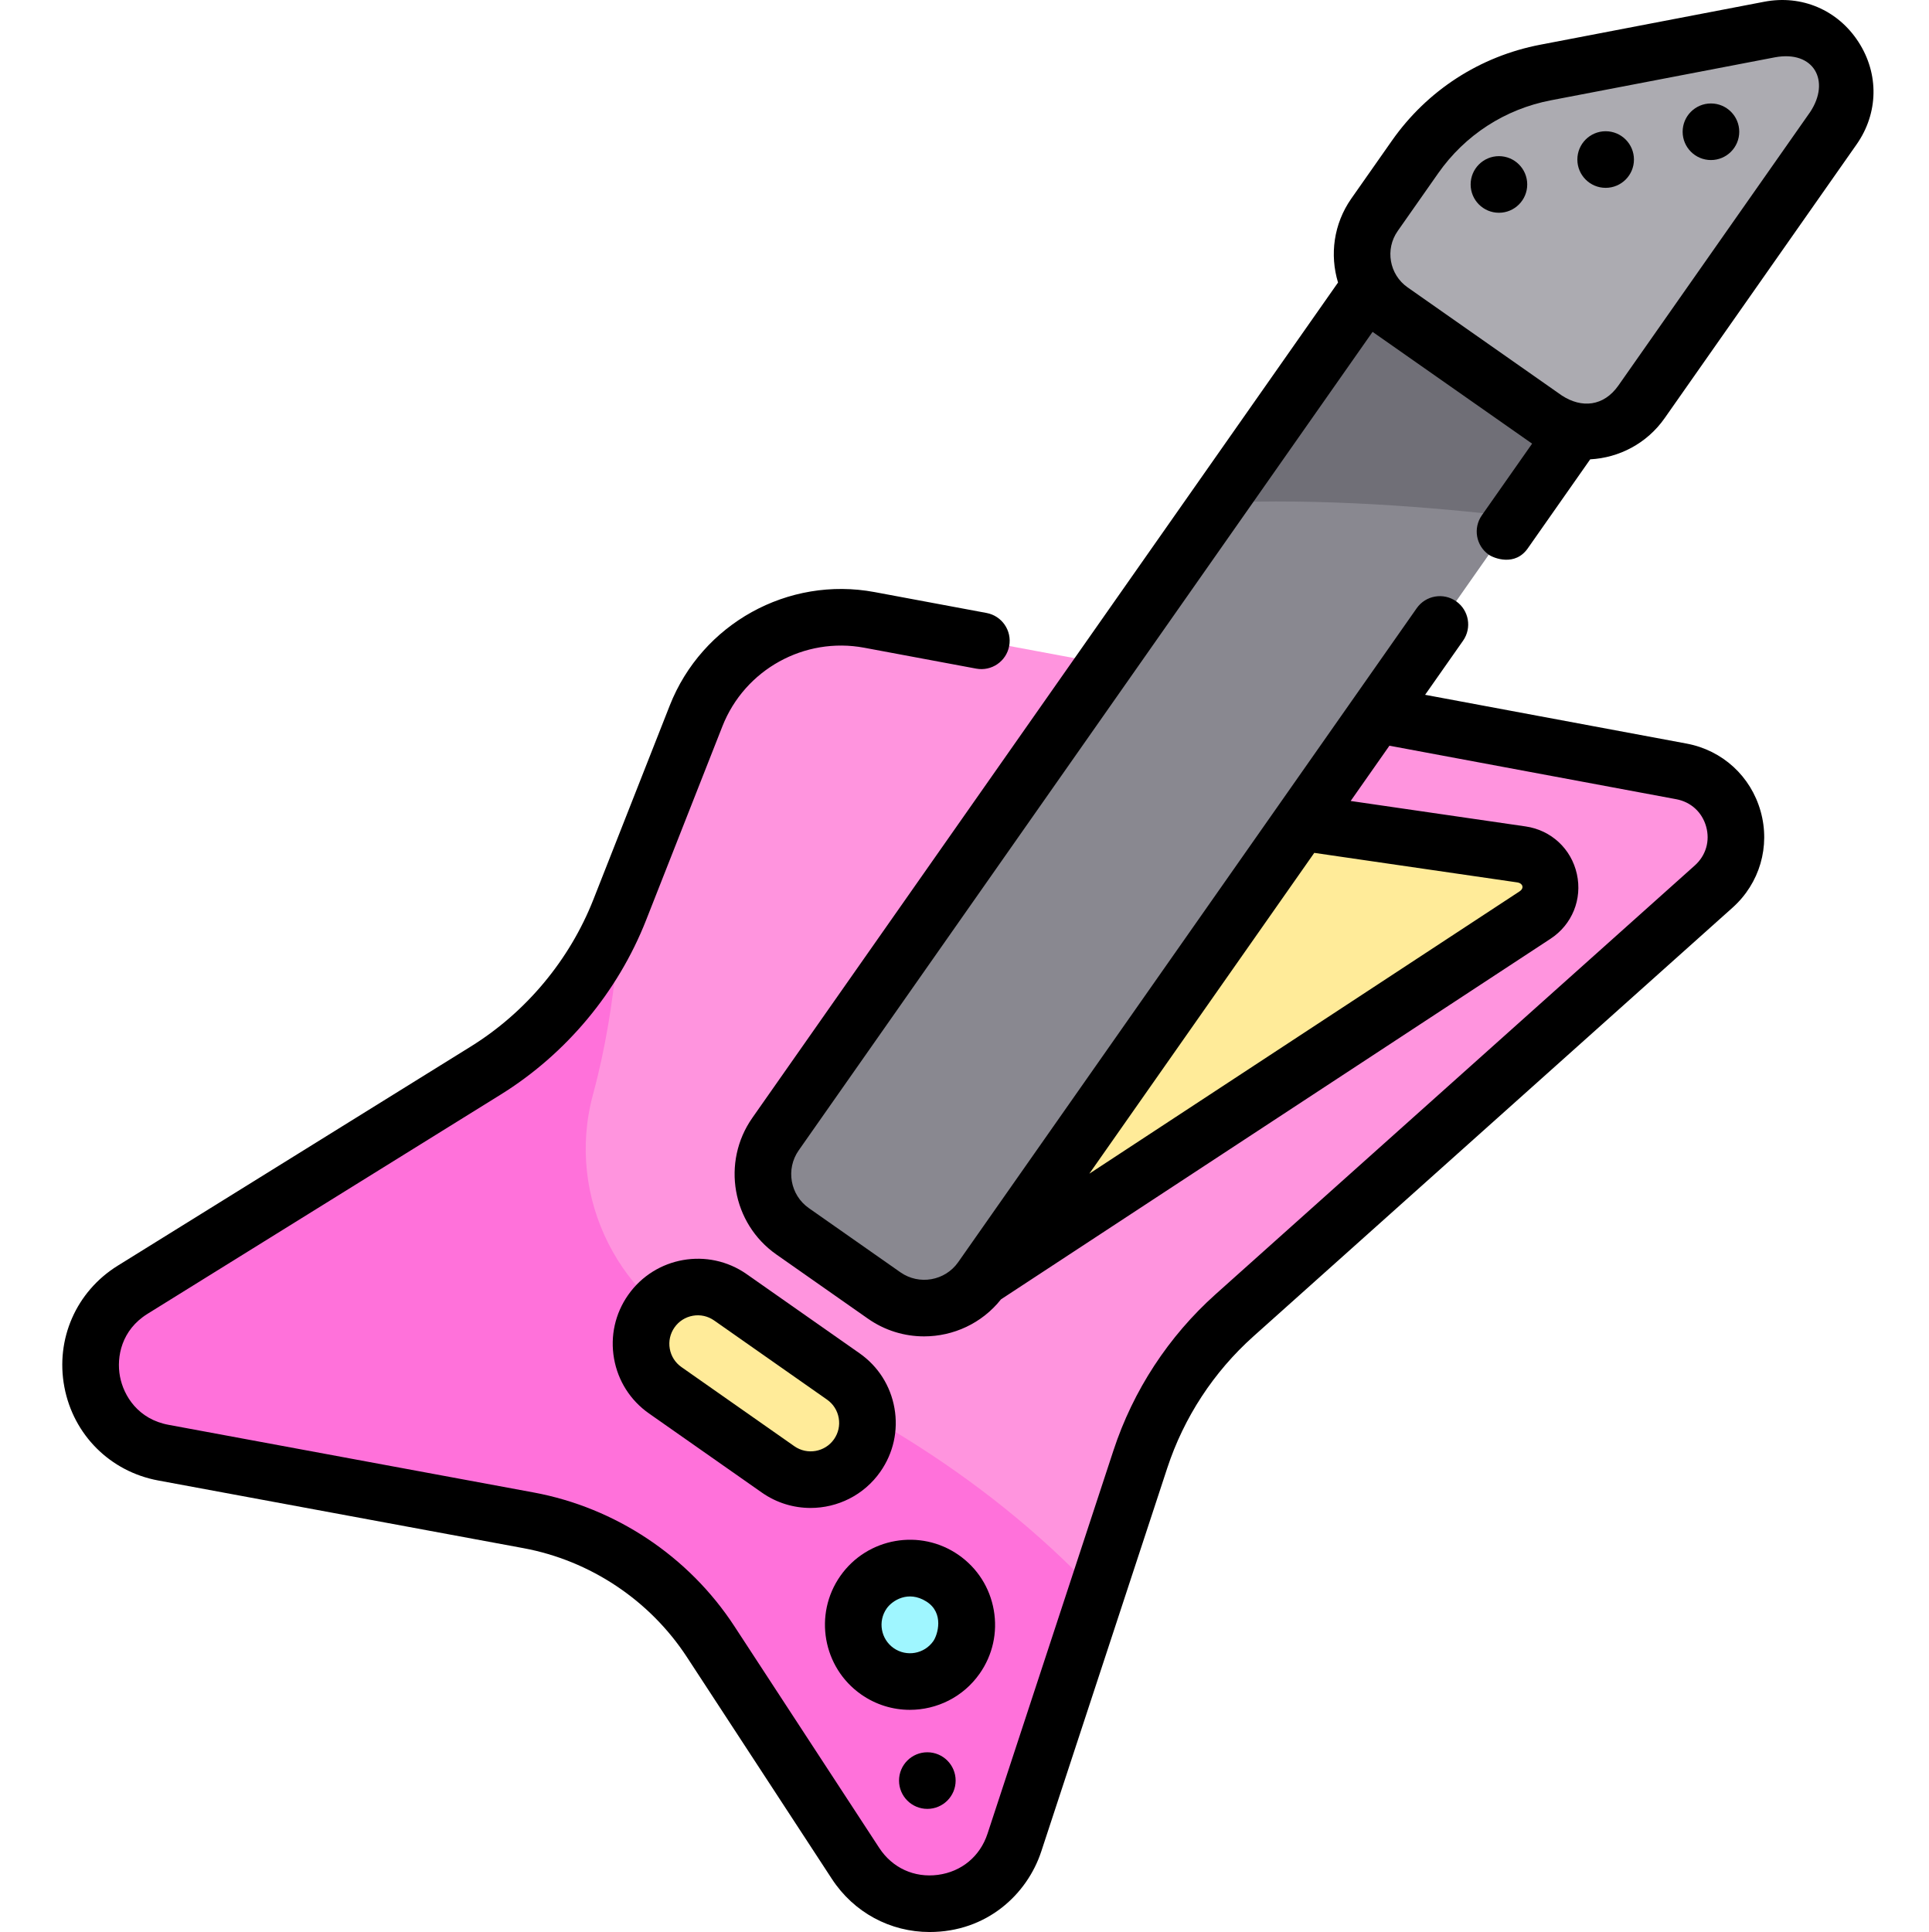
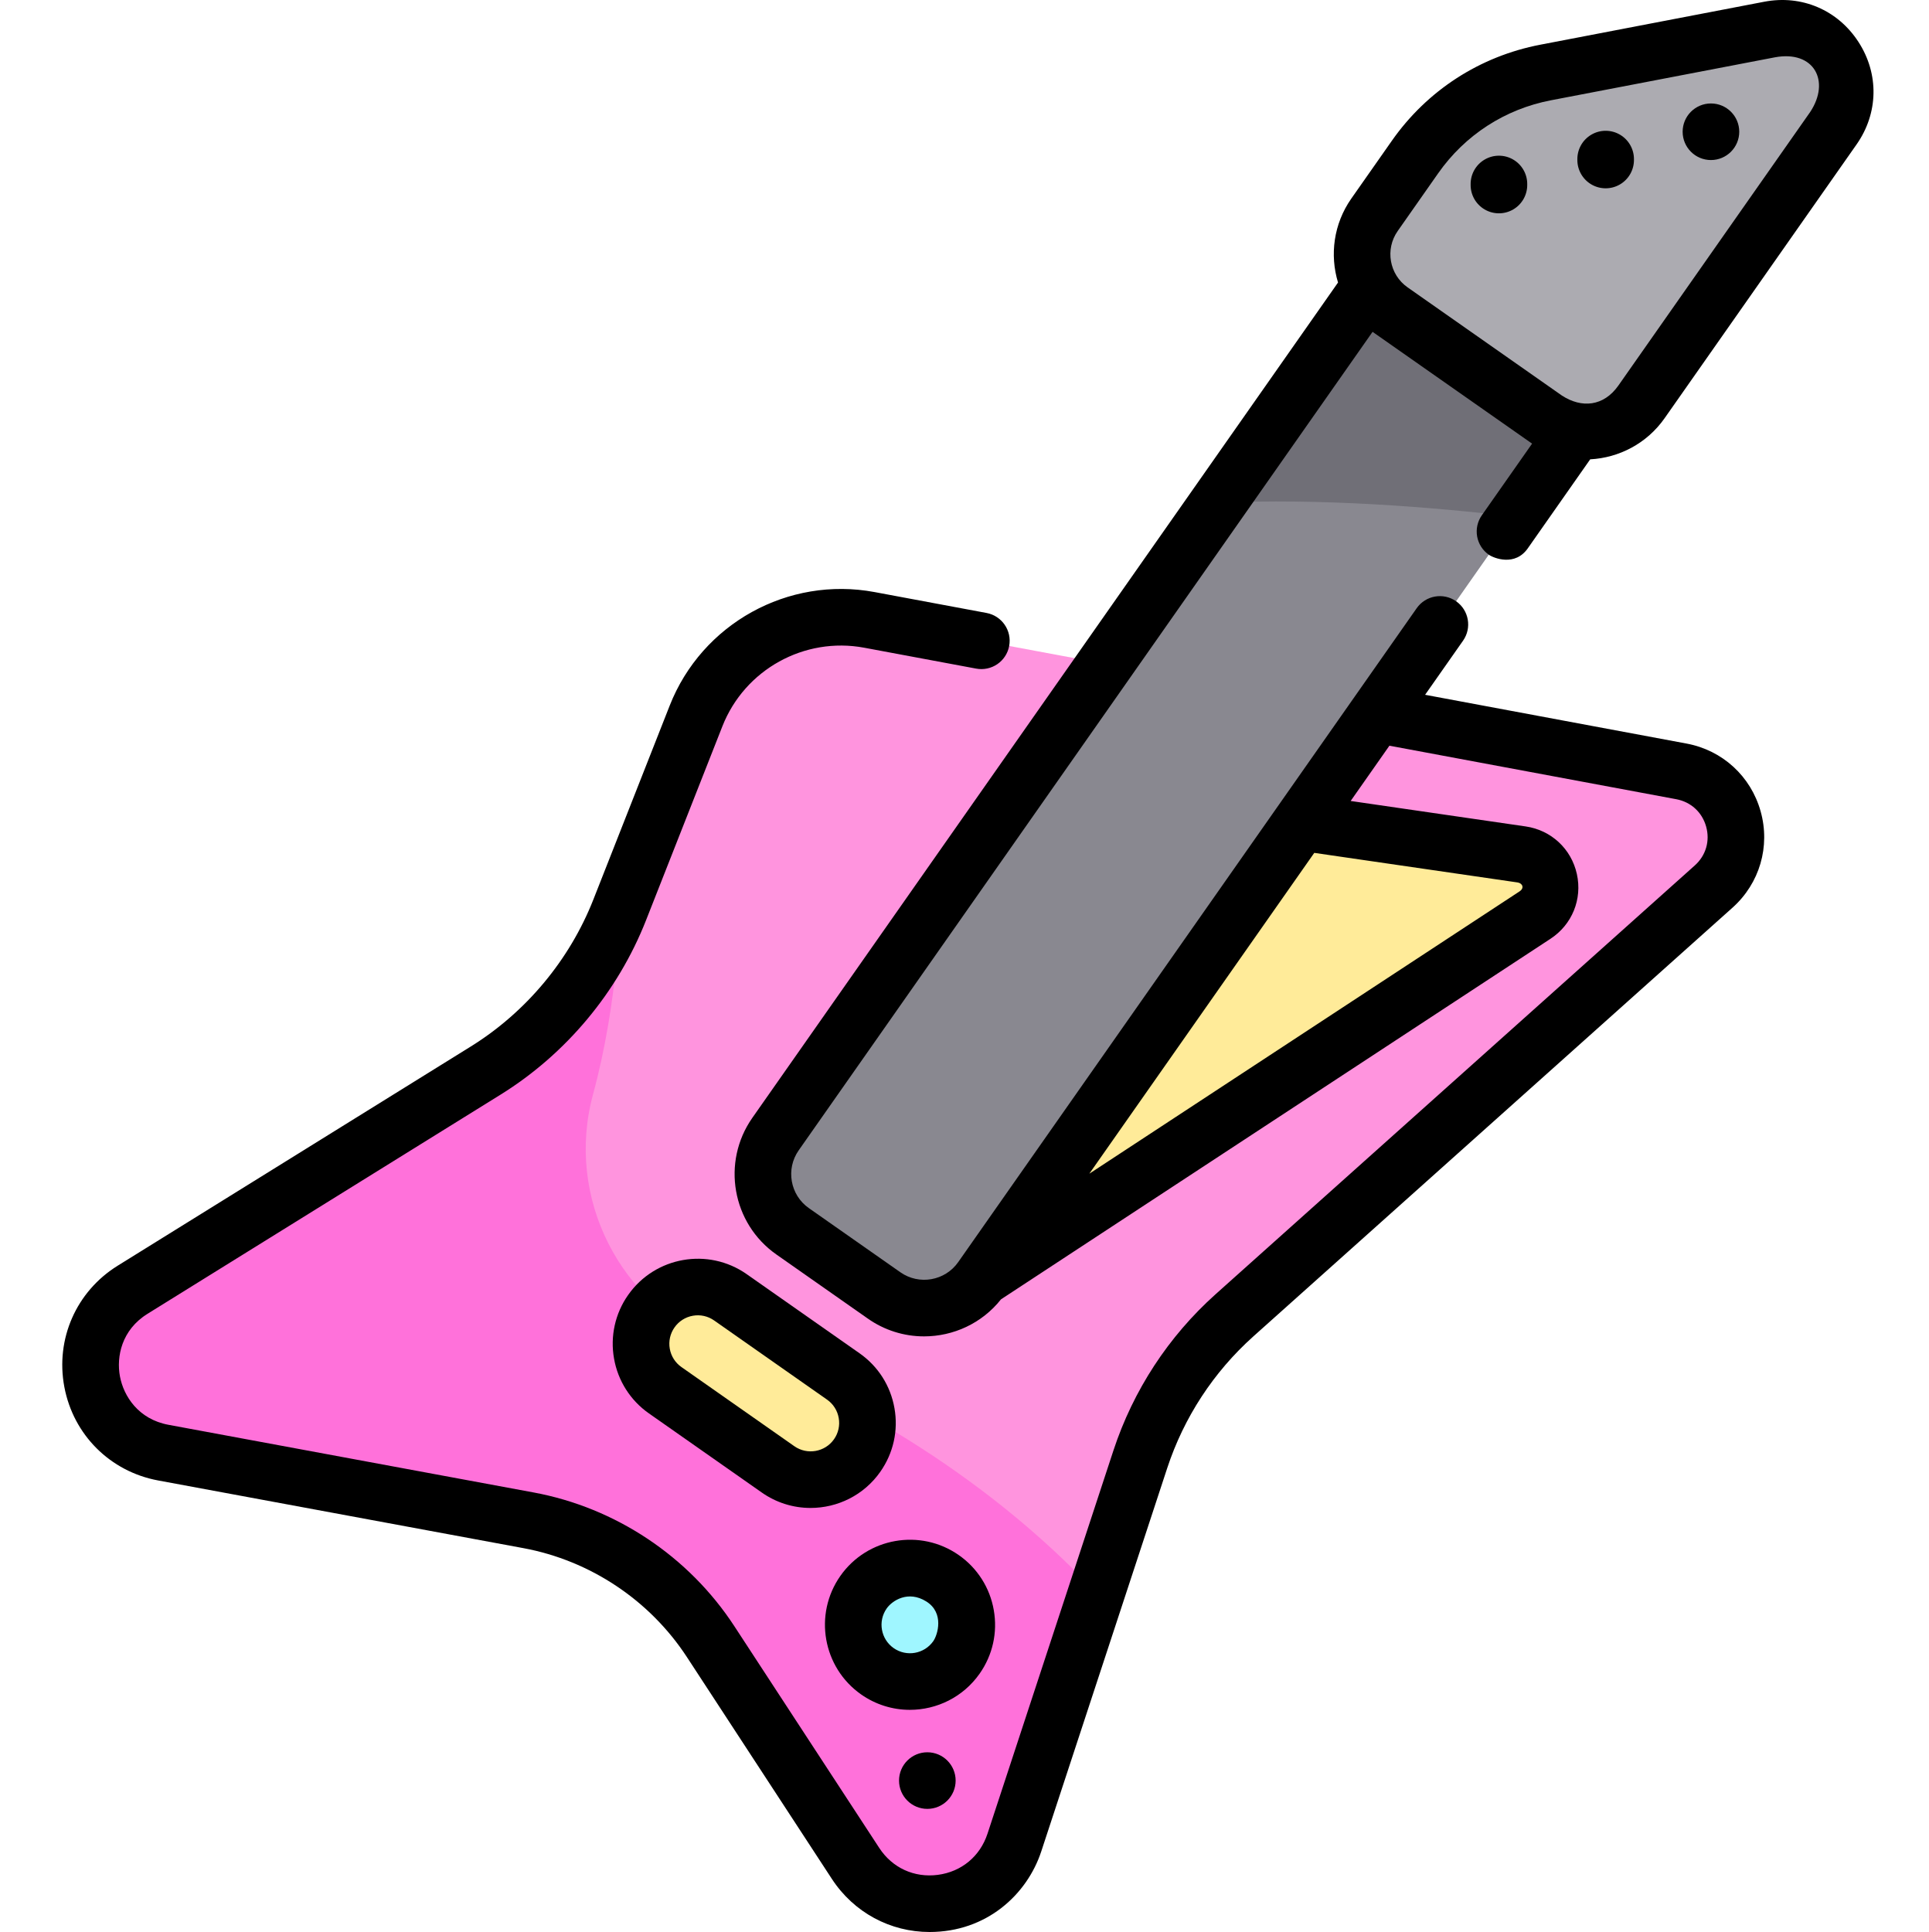
<svg xmlns="http://www.w3.org/2000/svg" viewBox="-16 0 511 511.999">
-   <path d="m311.133 348.57 126.977-113.621c10.926-9.773 5.875-27.832-8.535-30.523l-215.18-40.148c-19.43-3.625-38.699 7.043-45.938 25.438l-20.238 51.414c-6.945 17.645-19.398 32.578-35.508 42.578l-93.566 58.086c-18.281 11.352-13.027 39.246 8.129 43.168l96.781 17.934c19.801 3.668 37.238 15.281 48.254 32.141l38.41 58.789c10.801 16.527 35.926 13.227 42.09-5.531l33.379-101.574c4.824-14.684 13.43-27.84 24.945-38.148zm0 0" fill="#ff94de" />
-   <path d="m148.219 241.129c-6.945 17.645-19.398 32.574-35.508 42.578l-93.566 58.086c-18.281 11.352-13.027 39.246 8.129 43.168l96.781 17.934c19.801 3.668 37.238 15.281 48.254 32.141l38.41 58.789c10.801 16.527 35.926 13.227 42.09-5.531l21.734-66.148c-30.719-32.773-68.66-53.324-100-65.812-26.312-10.48-40.812-38.988-33.391-66.32 6.848-25.223 7.066-48.883 7.066-48.883zm0 0" fill="#ff71da" />
-   <path d="m295.965 213.16 91.25 13.273c8.016 1.164 10.336 11.629 3.562 16.074l-146.719 96.277zm0 0" fill="#ffeb99" />
-   <path d="m218.297 343.309-24.258-17.004c-8.363-5.867-10.391-17.402-4.527-25.766l163.27-232.867 54.547 38.242-163.27 232.871c-5.867 8.363-17.398 10.391-25.762 4.523zm0 0" fill="#898890" />
-   <path d="m190.195 389.402-29.914-20.973c-6.801-4.766-8.449-14.148-3.68-20.949 4.77-6.801 14.148-8.449 20.953-3.684l29.91 20.973c6.805 4.77 8.453 14.152 3.684 20.953-4.77 6.801-14.148 8.449-20.953 3.68zm0 0" fill="#ffeb99" />
-   <path d="m240.191 430.586c0 8.309-6.738 15.043-15.047 15.043-8.309 0-15.043-6.734-15.043-15.043 0-8.309 6.734-15.047 15.043-15.047 8.309 0 15.047 6.738 15.047 15.047zm0 0" fill="#9ff6ff" />
-   <path d="m306.809 133.238c27.219-1.242 56.418 1.086 78.754 3.715l21.762-31.039-54.547-38.242zm0 0" fill="#706f77" />
-   <path d="m452.926 7.824-59.344 11.387c-14.008 2.688-26.418 10.719-34.605 22.398l-10.738 15.312c-5.773 8.238-3.777 19.598 4.461 25.371l40.906 28.684c8.238 5.773 19.598 3.777 25.371-4.461l50.867-72.551c8.668-12.355-2.094-28.98-16.918-26.141zm0 0" fill="#acabb1" />
-   <path d="m388.711 48.883c0 4.141-3.355 7.5-7.496 7.5-4.145 0-7.5-3.359-7.5-7.5 0-4.141 3.355-7.5 7.5-7.5 4.141 0 7.496 3.359 7.496 7.5zm0 0" />
-   <path d="m416.992 42.281c0 4.141-3.355 7.5-7.5 7.5-4.141 0-7.496-3.359-7.496-7.5s3.355-7.5 7.496-7.5c4.145 0 7.5 3.359 7.5 7.5zm0 0" />
-   <path d="m444.895 34.914c0 4.141-3.359 7.5-7.5 7.5s-7.5-3.359-7.5-7.5c0-4.141 3.359-7.496 7.5-7.496s7.5 3.355 7.5 7.496zm0 0" />
-   <path d="m237.242 471.871c0 4.141-3.359 7.5-7.5 7.5-4.141 0-7.5-3.359-7.5-7.5s3.359-7.5 7.5-7.5c4.141 0 7.5 3.359 7.5 7.5zm0 0" />
-   <path d="m378.52 147c1.309.918 7.035 3.246 10.445-1.832l16.434-23.441c7.629-.406 15.008-4.18 19.723-10.902l50.867-72.551c5.797-8.27 5.988-18.676.504-27.152-5.488-8.48-15.059-12.566-24.977-10.66l-59.348 11.387c-16.008 3.07-29.977 12.109-39.332 25.457l-10.738 15.312c-4.711 6.727-5.742 14.945-3.523 22.254l-155.203 221.363c-8.23 11.738-5.375 27.98 6.359 36.211l24.258 17.004c4.531 3.18 9.734 4.703 14.887 4.703 7.711 0 15.309-3.414 20.387-9.816l145.629-95.559c5.719-3.75 8.453-10.488 6.973-17.16-1.477-6.672-6.805-11.621-13.57-12.605l-46.371-6.746 10.27-14.648 76.008 14.18c3.895.73 6.855 3.441 7.922 7.254s-.059 7.668-3.012 10.309l-126.977 113.621c-12.48 11.172-21.844 25.484-27.07 41.395l-33.379 101.578c-1.973 6.004-6.891 10.078-13.156 10.902-6.266.82-12.074-1.844-15.531-7.137l-38.41-58.785c-12.078-18.484-31.453-31.391-53.164-35.414l-96.781-17.934c-7.973-1.48-11.867-7.59-12.852-12.812-.98-5.227.422-12.332 7.309-16.605l93.57-58.09c17.363-10.777 31.047-27.188 38.531-46.203l20.238-51.414c5.91-15.02 21.715-23.77 37.582-20.809l29.664 5.535c4.074.762 7.988-1.926 8.746-6 .762-4.07-1.926-7.984-5.996-8.746l-29.664-5.535c-22.922-4.277-45.75 8.363-54.289 30.059l-20.238 51.418c-6.312 16.031-17.848 29.863-32.488 38.953l-93.566 58.086c-10.98 6.816-16.531 19.43-14.137 32.129 2.391 12.699 12.148 22.43 24.855 24.785l96.781 17.934c17.699 3.277 33.496 13.801 43.34 28.867l38.414 58.789c5.82 8.91 15.484 14.074 25.891 14.074 15.117 0 25.84-9.926 29.602-21.363l33.379-101.578c4.406-13.414 12.301-25.48 22.82-34.898l126.977-113.621c7.203-6.441 10.059-16.227 7.453-25.527-2.602-9.305-10.117-16.184-19.613-17.957l-69.301-12.93 10.055-14.336c2.379-3.395 1.559-8.07-1.836-10.449-3.391-2.375-8.066-1.555-10.445 1.836l-121.504 173.301c-3.48 4.965-10.352 6.172-15.316 2.691l-24.258-17.004c-4.965-3.48-6.172-10.355-2.691-15.316l152.074-216.906c.223.164 42.039 29.473 42.273 29.625l-13.316 18.988c-2.379 3.391-1.559 8.07 1.836 10.445zm7.613 86.855c1.285.18 1.941 1.457.531 2.379l-113.996 74.805 59.609-85.02zm-29.129-157.703c-4.836-3.391-6.016-10.086-2.621-14.926l10.734-15.312c7.109-10.137 17.719-17.004 29.875-19.336l59.348-11.387c10.371-1.93 14.777 6.285 9.367 14.469l-50.867 72.551c-3.898 5.504-9.699 6.016-14.926 2.625zm0 0" />
-   <path d="m211.773 358.629-29.914-20.973c-10.18-7.133-24.262-4.66-31.398 5.516-3.457 4.934-4.785 10.914-3.746 16.844 1.043 5.93 4.332 11.102 9.262 14.559l29.914 20.973c3.93 2.754 8.438 4.074 12.906 4.074 7.109 0 14.109-3.344 18.488-9.594 3.457-4.93 4.789-10.91 3.746-16.84-1.039-5.934-4.328-11.102-9.258-14.559zm-6.766 22.789c-2.387 3.402-7.102 4.23-10.508 1.844l-29.914-20.973c-1.648-1.156-2.75-2.887-3.098-4.871-.348-1.98.098-3.984 1.254-5.633 1.156-1.652 2.887-2.75 4.871-3.102 1.98-.352 3.984.098 5.633 1.254l29.914 20.973c1.648 1.156 2.75 2.887 3.098 4.871.352 1.984-.094 3.984-1.25 5.637zm0 0" />
-   <path d="m243.602 443.531c3.461-4.93 4.789-10.91 3.746-16.844-1.039-5.93-4.328-11.102-9.258-14.559-10.176-7.141-24.266-4.664-31.402 5.512-7.137 10.18-4.664 24.266 5.512 31.402 3.934 2.758 8.445 4.082 12.914 4.082 7.105 0 14.105-3.348 18.488-9.594zm-12.281-8.613c-2.387 3.406-7.102 4.234-10.508 1.844-3.406-2.387-4.234-7.102-1.844-10.508 1.465-2.09 5.695-4.871 10.508-1.844 4.812 3.023 3.004 8.859 1.844 10.508zm0 0" />
+   <path d="M311.133 348.57l126.976-113.62c10.926-9.774 5.875-27.833-8.535-30.524l-215.18-40.149c-19.43-3.625-38.699 7.043-45.937 25.438l-20.238 51.414a88.09 88.09 0 01-35.508 42.578l-93.566 58.086c-18.282 11.352-13.028 39.246 8.128 43.168l96.782 17.934a73.67 73.67 0 0148.254 32.14l38.41 58.79c10.8 16.527 35.926 13.226 42.09-5.532l33.378-101.574a88.122 88.122 0 0124.946-38.149zm0 0" fill="#ff94de" />
+   <path d="M148.219 241.129a88.108 88.108 0 01-35.508 42.578l-93.566 58.086c-18.282 11.352-13.028 39.246 8.128 43.168l96.782 17.934a73.67 73.67 0 0148.254 32.14l38.41 58.79c10.8 16.527 35.926 13.226 42.09-5.532l21.734-66.148c-30.719-32.774-68.66-53.325-100-65.813-26.313-10.48-40.813-38.988-33.39-66.32 6.847-25.223 7.066-48.883 7.066-48.883zm0 0" fill="#ff71da" />
+   <path d="M295.965 213.16l91.25 13.274c8.015 1.164 10.336 11.629 3.562 16.074L244.06 338.785zm0 0" fill="#ffeb99" />
+   <path d="M218.297 343.309l-24.258-17.004c-8.363-5.867-10.39-17.403-4.527-25.766l163.27-232.867 54.546 38.242-163.27 232.871c-5.867 8.363-17.398 10.39-25.761 4.524zm0 0" fill="#898890" />
+   <path d="M190.195 389.402l-29.914-20.972c-6.8-4.766-8.449-14.149-3.68-20.95 4.77-6.8 14.149-8.449 20.954-3.683l29.91 20.973c6.805 4.77 8.453 14.152 3.683 20.953-4.77 6.8-14.148 8.449-20.953 3.68zm0 0" fill="#ffeb99" />
+   <path d="M240.191 430.586c0 8.309-6.738 15.043-15.046 15.043-8.31 0-15.043-6.734-15.043-15.043s6.734-15.047 15.043-15.047c8.308 0 15.046 6.738 15.046 15.047zm0 0" fill="#9ff6ff" />
+   <path d="M306.809 133.238c27.218-1.242 56.418 1.086 78.754 3.715l21.761-31.039-54.547-38.242zm0 0" fill="#706f77" />
+   <path d="M452.926 7.824l-59.344 11.387a54.887 54.887 0 00-34.605 22.398l-10.739 15.313c-5.773 8.238-3.777 19.598 4.461 25.371l40.906 28.684c8.239 5.773 19.598 3.777 25.372-4.461l50.867-72.551c8.668-12.356-2.094-28.98-16.918-26.14zm0 0" fill="#acabb1" />
+   <path d="M388.71 48.883a7.499 7.499 0 11-14.995 0 7.499 7.499 0 1114.996 0zm0 0M416.992 42.281a7.499 7.499 0 11-14.996 0 7.499 7.499 0 1114.996 0zm0 0M444.895 34.914c0 4.14-3.36 7.5-7.5 7.5s-7.5-3.36-7.5-7.5c0-4.14 3.359-7.496 7.5-7.496s7.5 3.355 7.5 7.496zm0 0M237.242 471.871c0 4.14-3.36 7.5-7.5 7.5-4.14 0-7.5-3.36-7.5-7.5s3.36-7.5 7.5-7.5c4.14 0 7.5 3.36 7.5 7.5zm0 0" />
+   <path d="M378.52 147c1.308.918 7.035 3.246 10.445-1.832l16.433-23.441c7.63-.407 15.008-4.18 19.723-10.903l50.867-72.55c5.797-8.27 5.989-18.676.504-27.153-5.488-8.48-15.058-12.566-24.976-10.66l-59.348 11.387c-16.008 3.07-29.977 12.109-39.332 25.457l-10.738 15.312c-4.711 6.727-5.743 14.946-3.524 22.254L183.371 296.234c-8.23 11.739-5.375 27.98 6.36 36.211l24.257 17.004a25.835 25.835 0 0014.887 4.703c7.71 0 15.309-3.414 20.387-9.816l145.629-95.559c5.718-3.75 8.453-10.488 6.972-17.16-1.476-6.672-6.804-11.62-13.57-12.605l-46.371-6.746 10.27-14.649 76.007 14.18c3.895.73 6.856 3.441 7.922 7.254s-.059 7.668-3.012 10.308L306.133 342.98a95.739 95.739 0 00-27.07 41.395l-33.38 101.578c-1.972 6.004-6.89 10.078-13.156 10.902-6.265.82-12.074-1.843-15.53-7.136l-38.411-58.785c-12.078-18.485-31.453-31.391-53.164-35.414L28.64 377.586c-7.973-1.48-11.868-7.59-12.852-12.813-.98-5.226.422-12.332 7.309-16.605l93.57-58.09c17.363-10.777 31.047-27.187 38.531-46.203l20.238-51.414c5.91-15.02 21.715-23.77 37.583-20.809l29.664 5.536a7.494 7.494 0 008.746-6c.761-4.07-1.926-7.985-5.996-8.747l-29.664-5.535c-22.922-4.277-45.75 8.364-54.29 30.059l-20.238 51.418c-6.312 16.031-17.847 29.863-32.488 38.953l-93.567 58.086c-10.98 6.816-16.53 19.43-14.136 32.129 2.39 12.699 12.148 22.43 24.855 24.785l96.781 17.934c17.7 3.277 33.497 13.8 43.34 28.867l38.414 58.789c5.82 8.91 15.485 14.074 25.891 14.074 15.117 0 25.84-9.926 29.602-21.363l33.378-101.578a80.723 80.723 0 0122.82-34.899L443.11 240.54c7.203-6.442 10.059-16.227 7.453-25.528-2.601-9.305-10.117-16.184-19.613-17.957l-69.3-12.93 10.054-14.336a7.5 7.5 0 00-1.836-10.45 7.502 7.502 0 00-10.445 1.837l-121.504 173.3c-3.48 4.965-10.352 6.172-15.316 2.692l-24.258-17.004c-4.965-3.48-6.172-10.355-2.692-15.316L347.727 87.94c.222.164 42.039 29.473 42.273 29.625l-13.316 18.989A7.495 7.495 0 00378.52 147zm7.613 86.855c1.285.18 1.941 1.458.531 2.38l-113.996 74.804 59.61-85.02zm-29.13-157.703c-4.835-3.39-6.015-10.086-2.62-14.925l10.734-15.313c7.11-10.137 17.719-17.004 29.875-19.336l59.348-11.387c10.37-1.93 14.777 6.286 9.367 14.47l-50.867 72.55c-3.899 5.504-9.7 6.016-14.926 2.625zm0 0" />
+   <path d="M211.773 358.629l-29.914-20.973c-10.18-7.133-24.261-4.66-31.398 5.516a22.415 22.415 0 00-3.746 16.844 22.408 22.408 0 009.262 14.558l29.914 20.973a22.413 22.413 0 0012.906 4.074c7.11 0 14.11-3.344 18.488-9.594 3.457-4.93 4.79-10.91 3.746-16.84-1.039-5.933-4.328-11.101-9.258-14.558zm-6.765 22.789c-2.387 3.402-7.102 4.23-10.508 1.844l-29.914-20.973a7.492 7.492 0 01-3.098-4.871 7.496 7.496 0 011.254-5.633 7.498 7.498 0 014.871-3.101 7.48 7.48 0 015.633 1.253l29.914 20.973a7.492 7.492 0 013.098 4.871 7.486 7.486 0 01-1.25 5.637zm0 0M243.602 443.531c3.46-4.93 4.789-10.91 3.746-16.844a22.388 22.388 0 00-9.258-14.558c-10.176-7.14-24.266-4.664-31.403 5.512-7.136 10.18-4.664 24.265 5.512 31.402a22.426 22.426 0 0012.914 4.082c7.106 0 14.106-3.348 18.489-9.594zm-12.282-8.613c-2.386 3.406-7.101 4.234-10.507 1.844-3.407-2.387-4.235-7.102-1.844-10.508 1.465-2.09 5.695-4.871 10.508-1.844 4.812 3.024 3.003 8.86 1.843 10.508zm0 0" />
</svg>
